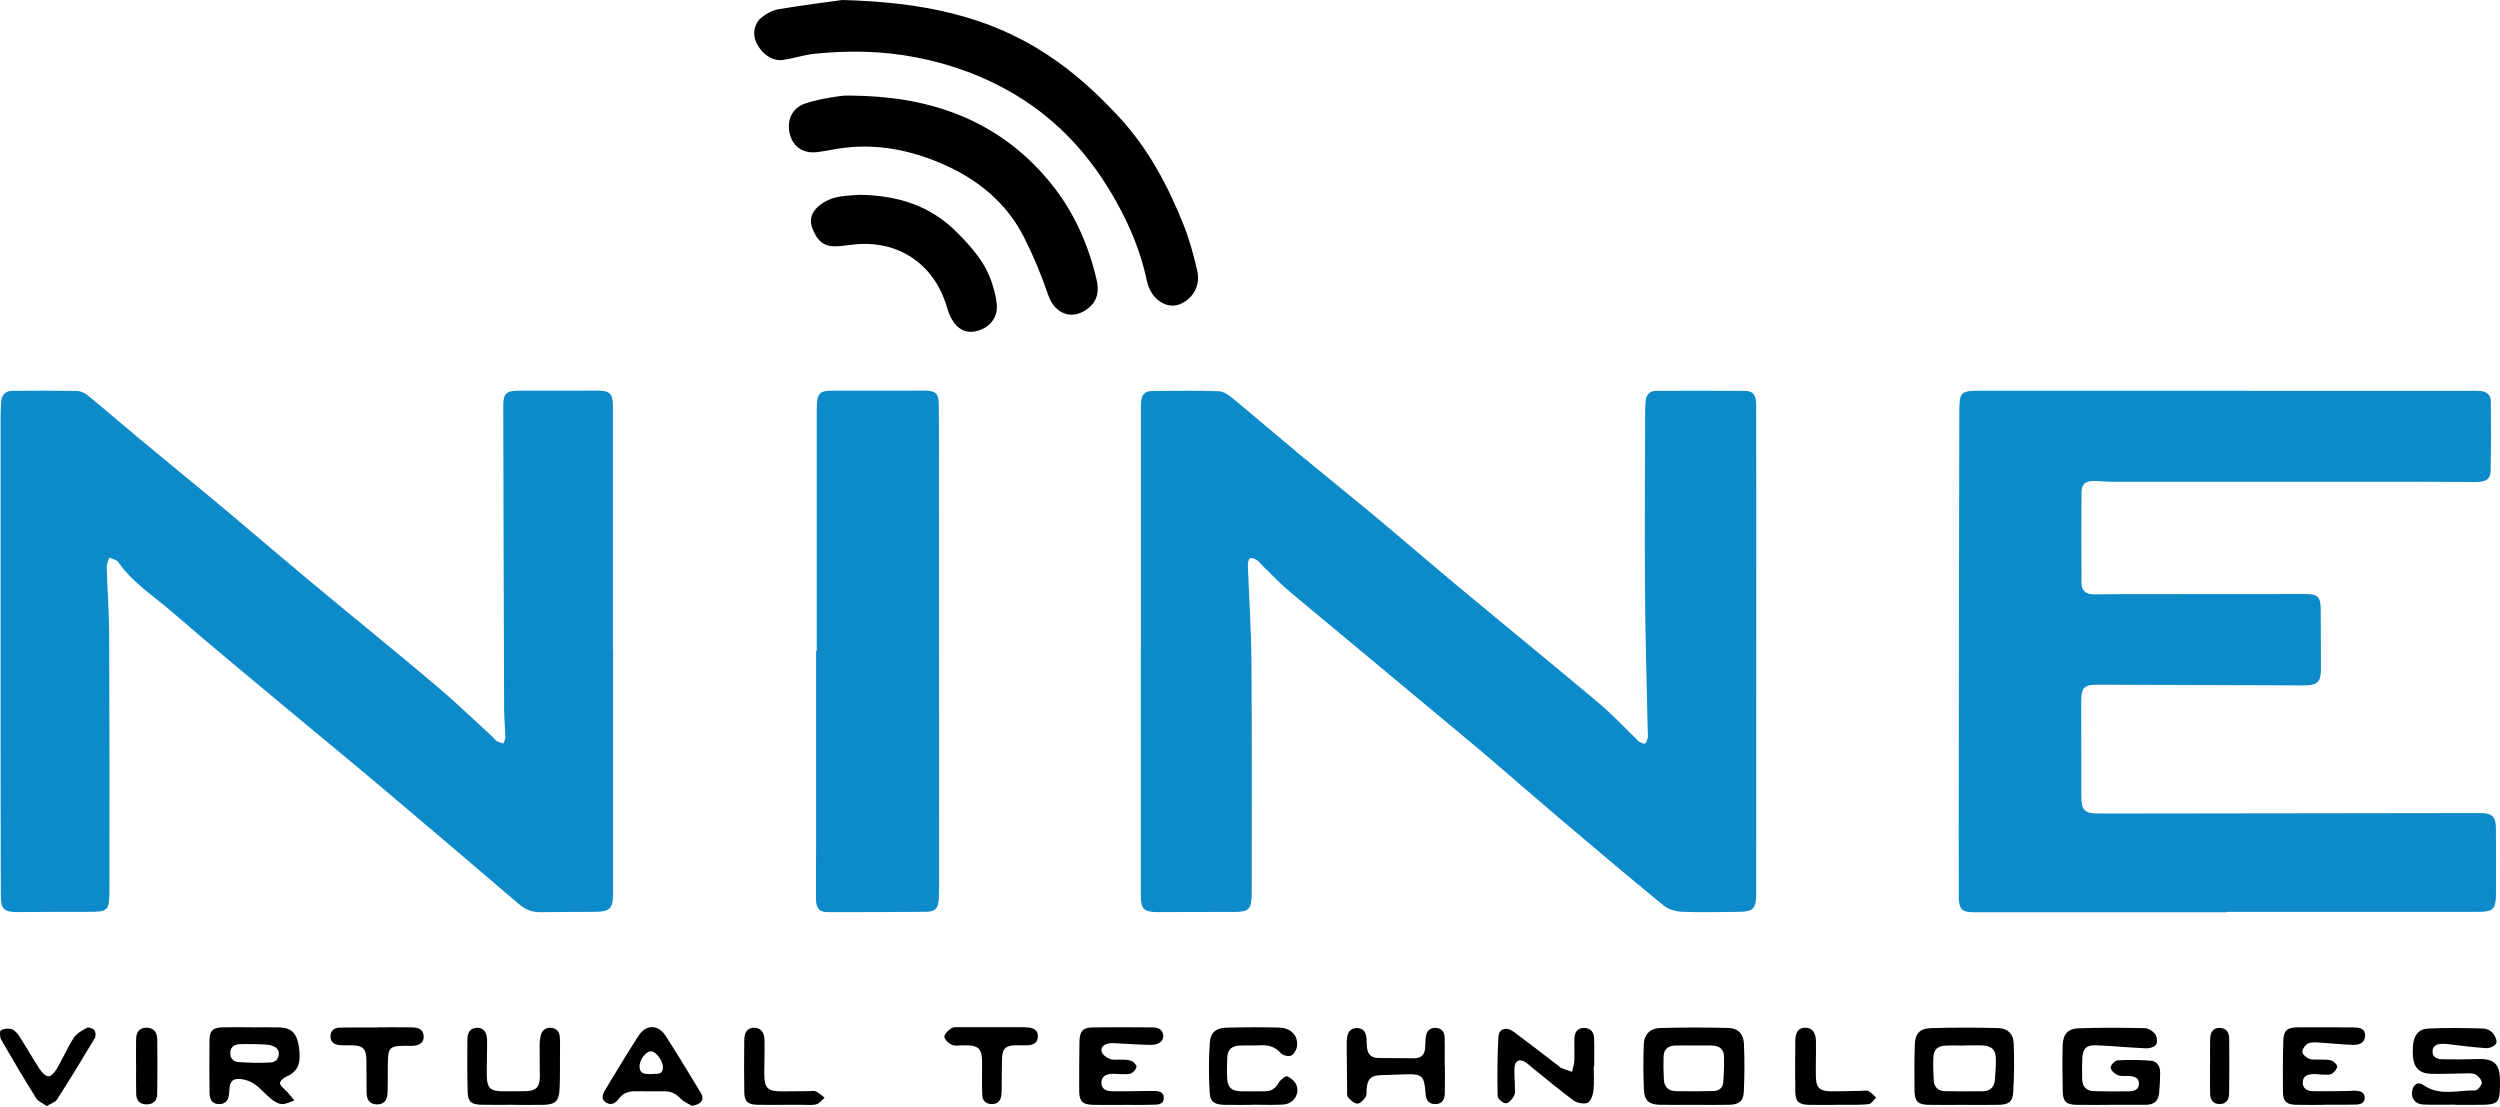
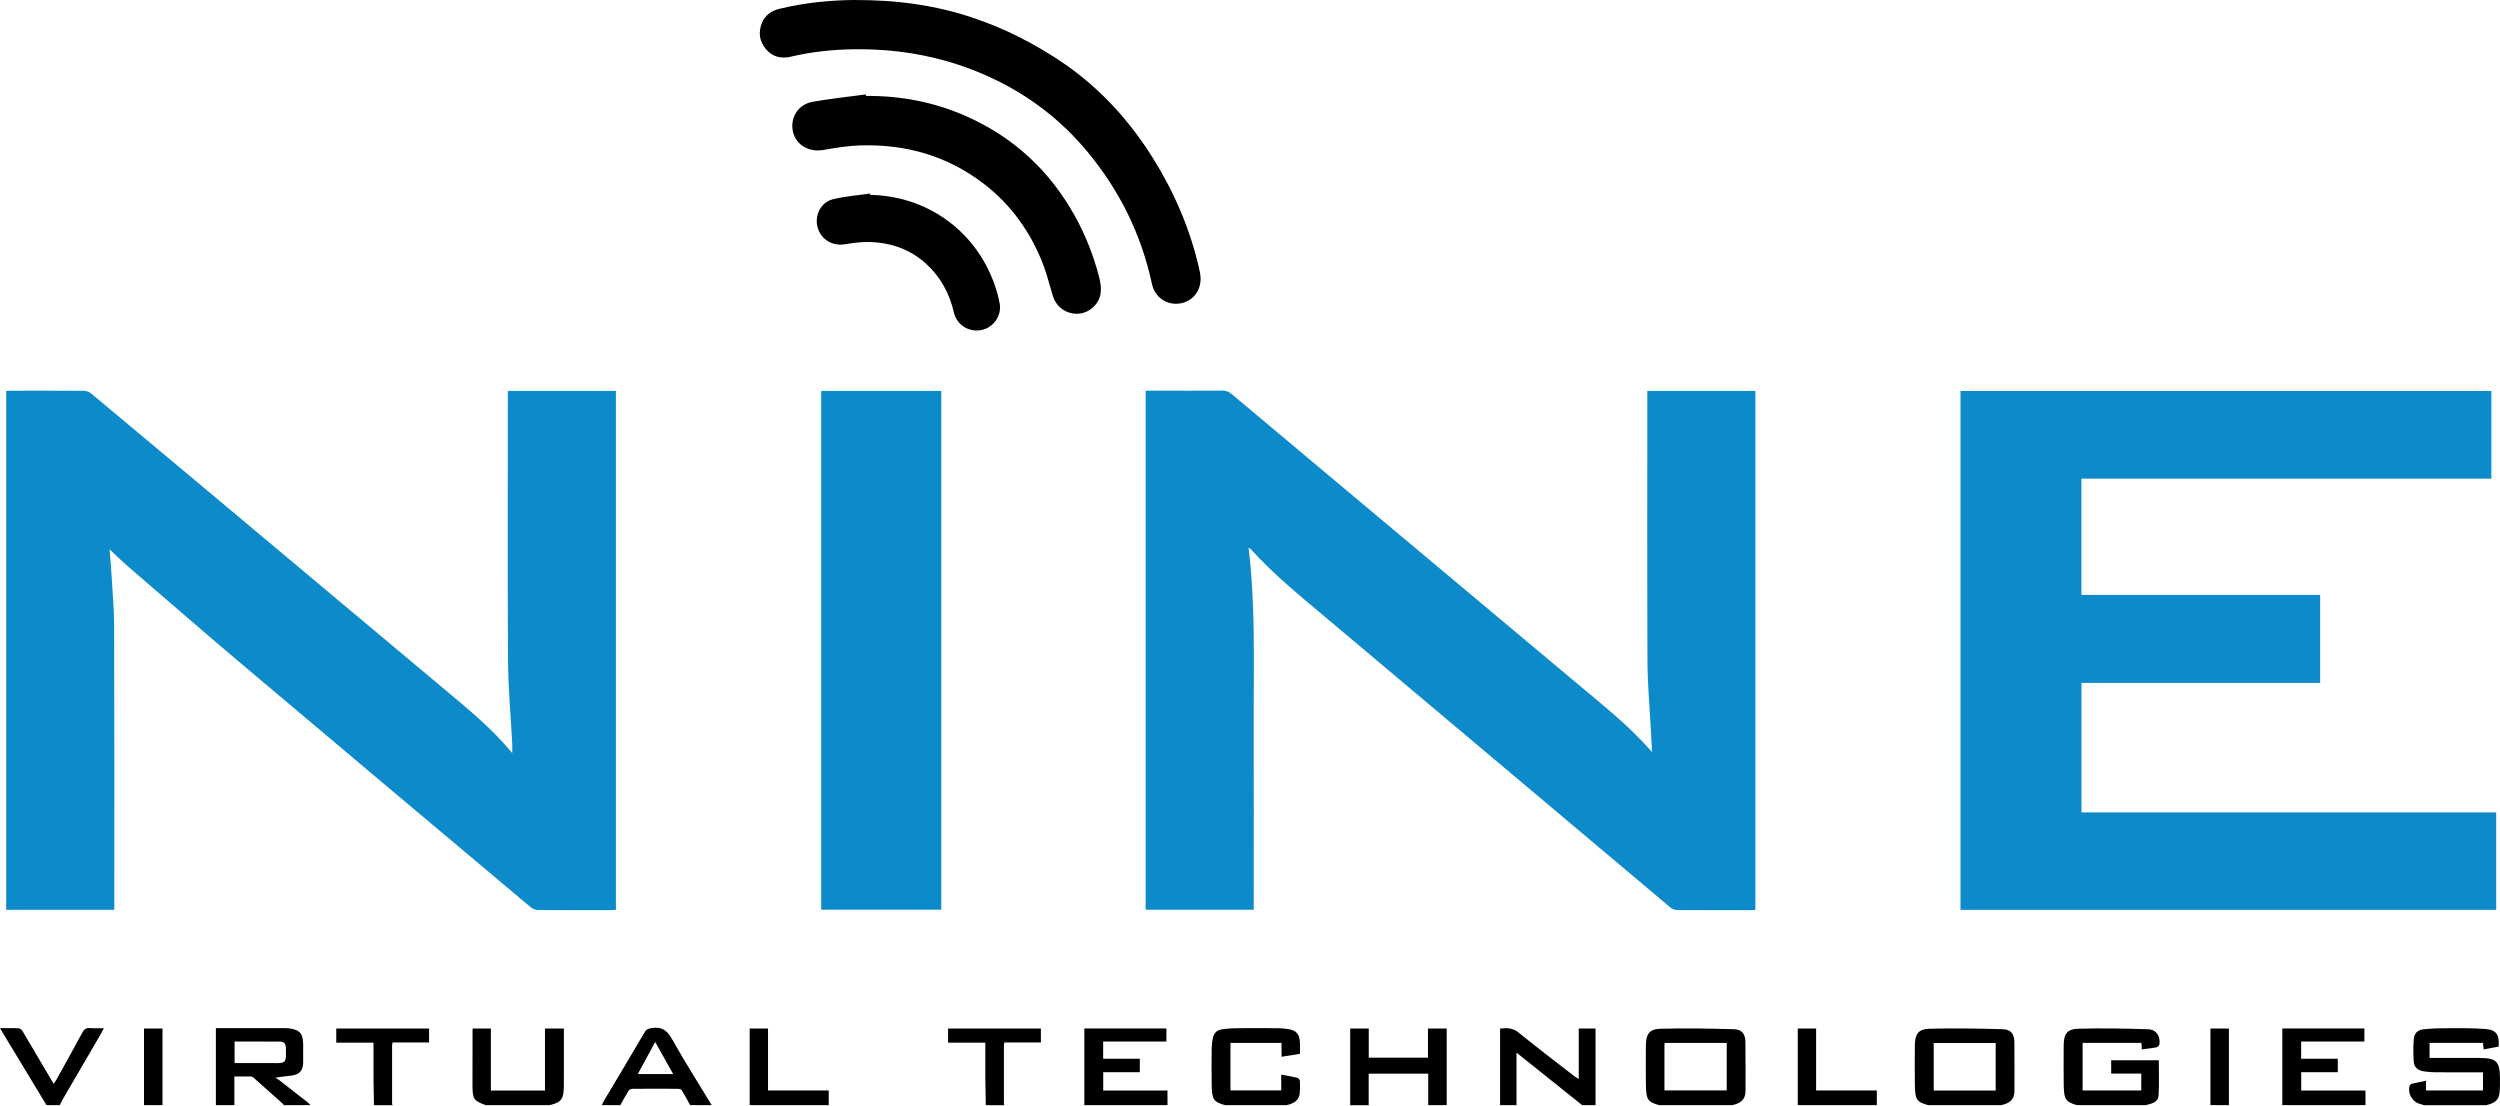
- <svg xmlns="http://www.w3.org/2000/svg" id="Layer_1" data-name="Layer 1" viewBox="0 0 1595.12 705.73">
+ <svg xmlns="http://www.w3.org/2000/svg" id="Layer_1" data-name="Layer 1" viewBox="0 0 1906.1 842.62">
  <defs>
    <style>
      .cls-1, .cls-2 {
        stroke-width: 0px;
      }

      .cls-2 {
        fill: #0d8ac9;
      }
    </style>
  </defs>
-   <path class="cls-2" d="m727.93,415.3c0-50.82,0-101.65,0-152.47,0-2.33,0-4.67.2-6.99.32-3.9,2.58-6.3,6.43-6.34,14.33-.16,28.66-.37,42.97.11,3.1.1,6.49,2.47,9.08,4.6,14.14,11.64,28,23.62,42.09,35.32,16.41,13.61,33.05,26.94,49.43,40.59,18.17,15.14,36.05,30.62,54.22,45.75,29.18,24.28,58.62,48.26,87.7,72.67,8.26,6.93,15.66,14.9,23.44,22.4.72.69,1.27,1.65,2.1,2.11,1.23.69,2.9,1.72,3.92,1.35.93-.34,1.42-2.3,1.81-3.64.27-.92.05-1.98.03-2.98-.61-30.31-1.54-60.62-1.76-90.93-.28-38.16.02-76.32.09-114.48,0-2.16.11-4.33.31-6.49.37-4.11,2.65-6.5,6.8-6.51,18.83-.07,37.66-.15,56.48.04,5.47.06,7.24,2.62,7.26,9.16.06,19.5.08,38.99.08,58.49,0,84.32-.03,168.64-.04,252.95,0,9.86-1.86,11.76-11.61,11.81-11.83.06-23.67.43-35.48-.05-4.06-.16-8.87-1.43-11.91-3.93-22.68-18.56-45.06-37.49-67.41-56.45-18.42-15.62-36.51-31.63-55.03-47.12-38.57-32.27-77.37-64.26-115.95-96.51-6.12-5.11-11.61-10.98-17.36-16.53-1.32-1.27-2.36-2.91-3.86-3.88-1.24-.81-3.38-1.65-4.34-1.11-.99.57-1.48,2.8-1.43,4.28.72,20.44,2.14,40.88,2.29,61.32.37,48.65.16,97.31.18,145.97,0,1-.02,2-.04,3-.18,9.41-1.87,11.06-11.2,11.06-16,0-31.99,0-47.99.1-9.63.05-11.53-1.59-11.54-11.2-.05-51.82-.02-103.65-.02-155.47h.03Z" />
-   <path class="cls-2" d="m391.19,415.21c0,51.49,0,102.99,0,154.48,0,10.06-1.96,12.06-11.92,12.12-11.5.07-23,.01-34.49.21-5.31.09-9.63-1.71-13.64-5.13-28.75-24.55-57.5-49.09-86.41-73.46-21.26-17.92-42.78-35.54-64.12-53.37-23.77-19.86-47.7-39.53-71.07-59.84-11.63-10.11-25.05-18.38-33.98-31.5-1.08-1.58-3.85-2.01-5.84-2.97-.58,2.06-1.7,4.14-1.64,6.18.42,14.31,1.53,28.62,1.59,42.93.24,54.16.22,108.32.16,162.48-.01,14.23-.57,14.5-14.73,14.46-14.5-.03-29,.05-43.49.15-9,.06-11.05-1.67-11.08-10.63-.12-38.49-.15-76.99-.16-115.49-.02-62.83-.01-125.65,0-188.48,0-3.66.09-7.33.35-10.99.3-4.27,2.68-6.95,7-6.99,13.83-.13,27.66-.16,41.48.11,2.3.04,4.96,1.26,6.78,2.75,11.07,9.08,21.89,18.48,32.91,27.63,14.98,12.46,30.06,24.79,45.08,37.19,4.75,3.92,9.47,7.89,14.18,11.86,16.67,14.07,33.24,28.27,50.01,42.22,26.37,21.93,53.03,43.52,79.26,65.62,12.47,10.51,24.22,21.86,36.29,32.85,1.11,1.01,1.94,2.38,3.17,3.16,1.27.81,2.87,1.12,4.33,1.65.43-1.36,1.25-2.72,1.22-4.07-.13-5.99-.74-11.98-.77-17.98-.24-64.49-.43-128.97-.55-193.46-.01-7.9,1.97-9.63,9.88-9.64,16.66-.01,33.33-.04,49.99-.02,8.18,0,10.11,1.81,10.11,9.97.04,51.99.02,103.99.02,155.98h.05Z" />
-   <path class="cls-2" d="m1420.78,582.06c-53.82,0-107.64,0-161.46,0-7.46,0-9.48-1.83-9.51-10.06-.09-28.49-.03-56.98,0-85.48.08-74.32.12-148.63.32-222.95.04-13.97.69-14.28,14.5-14.28,104.14.03,208.29.04,312.43.07,1.83,0,3.67,0,5.49.11,4.11.27,6.7,2.53,6.73,6.61.12,14.82.19,29.65-.13,44.47-.11,5.09-3,6.98-9.05,6.99-11.66.02-23.33-.15-34.99-.15-65.49,0-130.97.03-196.46,0-4.16,0-8.32-.43-12.48-.5-5.43-.09-8.02,1.93-8.07,7.27-.17,19.33-.09,38.65.02,57.98.03,4.63,2.8,7.02,7.34,7.08,6.16.07,12.33-.12,18.49-.13,38.99-.04,77.98-.04,116.97-.08,7.82,0,9.75,1.8,9.81,9.69.1,12.66.17,25.33.16,37.99,0,8.41-2.26,10.66-10.77,10.63-43.99-.11-87.98-.26-131.97-.45-7.97-.03-10.21,1.9-10.23,9.87-.03,20.33.02,40.66.07,60.99.02,9.49,1.96,11.37,11.48,11.36,40.65-.06,81.31-.11,121.96-.16,40.32-.05,80.64-.1,120.96-.17,7.6-.01,10.07,2.2,10.12,9.61.09,14.16.13,28.32.03,42.48-.06,9.27-1.89,10.95-11.32,10.95-53.49.01-106.98,0-160.46,0,0,.08,0,.15,0,.23Z" />
-   <path class="cls-2" d="m521.12,415.29c0-50.47,0-100.94,0-151.41,0-2,0-4,.09-6,.31-6.65,2.23-8.58,8.9-8.6,17.49-.06,34.98-.02,52.47-.03,2.83,0,5.67-.12,8.49-.02,5.84.22,7.8,2.12,7.9,7.93.15,9.16.16,18.32.16,27.48.04,90.28.06,180.56.08,270.84,0,6,.02,12-.21,17.99-.24,6.07-2.29,8.25-8.25,8.3-20.82.19-41.64.25-62.46.21-5.44,0-7.56-2.29-7.63-8.3-.13-11.66.07-23.32.07-34.97.01-41.14,0-82.28,0-123.43h.39Z" />
-   <path class="cls-1" d="m537.41,0c51.17,1.36,92.97,10.08,130.54,34.7,17.26,11.31,32.14,24.9,46.12,40.04,18.59,20.13,31.05,43.57,41.04,68.56,3.81,9.54,6.54,19.59,8.83,29.62,2.15,9.46-2.9,18.21-12.03,21.53-2.73.99-6.69.56-9.39-.71-6.28-2.93-9.52-8.66-10.93-15.31-3.76-17.77-10.73-34.33-19.53-50.08-15.52-27.8-36.04-50.9-63.63-67.53-19.94-12.02-41.1-19.8-64.02-24.24-21.6-4.18-43-4.48-64.61-2.29-6.75.69-13.33,2.94-20.07,3.95-6.86,1.02-13.77-3.77-17.22-11.22-2.45-5.28-1.47-11.88,3.46-15.92,3.09-2.53,7.15-4.61,11.04-5.26,15.72-2.62,31.54-4.6,40.4-5.84Zm-1.61,61.32c-7.54,1.09-15.19,2.36-22.35,4.84-8.45,2.92-11.84,11.36-9.32,20.05,2.31,7.99,8.83,11.97,17.77,10.79,2.81-.37,5.6-.83,8.38-1.38,24-4.76,47.06-1.15,69.33,8.24,23.25,9.8,42.28,24.81,53.84,47.66,5.97,11.8,11.06,24.16,15.34,36.68,4.32,12.63,16.05,16.63,26.17,7.98,5.74-4.91,6.23-11.2,4.69-17.81-5.14-22-14.06-42.37-28.14-60.12-30.8-38.81-72.37-55.28-120.73-57.07-5,0-10.07-.57-14.97.13Zm-2.15,64.54c-3.74.83-7.57,2.66-10.57,5.04-5.64,4.47-6.86,9.55-4.69,14.96,3.31,8.29,7.49,11.53,15.14,11.29,3.81-.12,7.61-.77,11.42-1.17,28-2.94,50.84,12.28,58.99,39.24.77,2.54,1.56,5.12,2.8,7.45,4.13,7.76,9.86,10.45,17.15,8.35,7.9-2.27,12.77-8.56,12.12-16.68-.35-4.42-1.56-8.83-2.88-13.1-4.11-13.3-12.92-23.3-22.57-33-16.82-16.92-37.34-23.55-62.06-23.95-3.95.37-9.52.39-14.84,1.57Z" />
-   <path class="cls-1" d="m1080.9,704.94c-7.32,0-14.64.13-21.95-.04-6.64-.15-9.71-2.65-10.03-9.24-.47-9.78-.46-19.62-.12-29.41.21-6.06,3.99-10.13,10.19-10.31,14.61-.44,29.25-.43,43.87-.05,6.02.16,9.6,3.81,9.86,9.97.45,10.28.39,20.61-.1,30.88-.28,5.9-3.15,8.03-9.27,8.17-7.48.17-14.97.04-22.45.04v-.02Zm-.46-37.86c-4,0-8-.13-11.99.04-4.31.18-6.87,2.6-7.01,6.93-.16,4.99-.11,10,.2,14.98.28,4.47,2.97,7.09,7.46,7.18,7.99.15,15.99.09,23.98-.06,3.57-.07,6.2-1.89,6.47-5.65.38-5.47.57-10.98.46-16.47-.09-4.35-2.84-6.68-7.08-6.89-4.15-.2-8.32-.04-12.49-.05Z" />
-   <path class="cls-1" d="m1346.24,704.96c-7.16,0-14.33.11-21.49-.03-6.37-.13-8.49-2.12-8.62-8.42-.21-9.82-.27-19.66-.06-29.48.14-6.82,3.13-10.63,9.9-10.9,14.13-.55,28.29-.4,42.44-.11,2.3.05,5.21,1.81,6.63,3.7,1.22,1.62,1.63,5.1.67,6.73-.91,1.55-4.11,2.53-6.25,2.44-10.76-.44-21.49-1.56-32.24-1.95-6.13-.22-8.34,2.27-8.63,8.49-.2,4.32-.16,8.66-.08,12.99.09,4.73,2.52,7.64,7.31,7.78,7.65.23,15.32.23,22.98.1,2.99-.05,5.89-1.18,5.95-4.76.07-3.93-3.01-4.75-6.2-4.99-2.49-.19-5.24.34-7.39-.58-1.95-.83-4.44-3.15-4.48-4.87-.04-1.56,2.82-4.46,4.54-4.56,6.95-.42,13.97-.27,20.92.22,4.04.28,6.1,3.38,6.12,7.32.03,4.48-.25,8.98-.64,13.46-.44,4.99-3.48,7.36-8.38,7.38-7.66.04-15.33.01-22.99.01v.04Z" />
-   <path class="cls-1" d="m1252.43,704.96c-7.32,0-14.64.11-21.96-.03-6.6-.13-8.78-2.09-8.91-8.69-.19-9.97-.13-19.96.19-29.93.21-6.6,3.16-10.08,9.84-10.29,14.45-.46,28.93-.43,43.38-.06,5.86.15,9.58,3.58,9.84,9.42.48,10.59.34,21.26-.31,31.84-.35,5.76-3.13,7.59-9.12,7.71-7.65.16-15.3.04-22.96.04Zm.93-37.93s0,.06,0,.09c-3.99,0-7.98-.16-11.96.04-5.28.27-7.59,2.45-7.83,7.74-.22,4.8-.03,9.64.24,14.44.25,4.3,2.79,6.77,7.08,6.86,8.14.17,16.28.21,24.42.06,4.46-.08,7.13-2.66,7.51-7.12.39-4.63.72-9.29.61-13.93-.14-5.37-2.66-7.81-8.1-8.13-3.97-.24-7.97-.05-11.96-.05Z" />
-   <path class="cls-1" d="m160.25,655.51c5.99,0,11.99-.14,17.97.04,6.83.21,10.15,2.69,11.86,9.24.87,3.32,1.15,6.9,1.06,10.34-.15,5.42-2.74,9.34-8,11.57-1.88.8-4.47,2.87-4.48,4.38-.02,1.69,2.53,3.4,3.97,5.09.1.12.32.14.42.26,1.6,1.89,3.19,3.79,4.78,5.69-2.66.86-5.35,2.47-7.95,2.35-2.38-.11-4.96-1.74-6.95-3.34-3.89-3.12-7.05-7.26-11.22-9.86-3.09-1.93-7.43-3.2-10.96-2.75-4.38.55-4.3,5.23-4.55,8.92-.28,4.18-1.97,7.18-6.64,7.03-4.5-.15-5.85-3.32-5.88-7.19-.08-11.32-.19-22.64,0-33.95.09-5.69,2.28-7.67,8.11-7.84,6.15-.18,12.31-.04,18.47-.04,0,.02,0,.04,0,.05Zm-6.89,10.71c-3.27.03-5.98,1.29-6.4,4.96-.4,3.54,1.62,6.17,4.89,6.42,7.08.55,14.25.79,21.3.23,1.86-.15,4.77-1.55,4.77-5.63,0-3.42-3.04-4.66-5.23-5.28-3.23-.9-16.35-.74-19.33-.71Z" />
-   <path class="cls-1" d="m1566.69,704.82c-6.83,0-13.67.22-20.49-.07-5.36-.23-8.13-4.2-7.01-9.24.85-3.86,3.84-5.46,7.02-3.22,10.38,7.3,21.92,3.24,32.98,3.48,1.51.03,4.28-3.15,4.3-4.88.03-1.82-2.18-4.4-4.06-5.33-2.06-1.02-4.86-.67-7.34-.66-7.16.03-14.33.48-21.47.21-6.99-.26-10.52-4.08-11.05-11.08-.17-2.32-.15-4.67.04-6.99.55-6.43,3.43-10.44,9.71-10.77,11.61-.6,23.28-.31,34.91-.05,2.14.05,4.82,1.22,6.21,2.79,1.51,1.71,3.01,5.05,2.28,6.68-.76,1.71-4.24,3.22-6.42,3.09-8.39-.51-16.73-1.72-25.1-2.66-.66-.07-1.33-.16-1.99-.15-3.34.05-6.83.5-7.12,4.58-.29,4.15,3.12,5.26,6.45,5.32,7.49.14,14.99.12,22.48-.15,10.16-.36,14.03,3.17,14.08,13.36.08,15.54-.25,15.87-15.93,15.87-4.17,0-8.33,0-12.5,0,0-.04,0-.08,0-.12Z" />
-   <path class="cls-1" d="m1016.86,680.52c0,5.16.43,10.37-.17,15.47-.33,2.79-1.81,6.87-3.83,7.67-2.47.98-6.75.05-9.06-1.66-9.49-7.02-18.52-14.65-27.72-22.05-.78-.63-1.48-1.35-2.3-1.92-4.09-2.87-7.19-1.56-7.48,3.41-.23,3.81.24,7.65.26,11.47.01,2.16.39,4.66-.55,6.38-1.1,2.02-3.44,4.63-5.25,4.63-1.81,0-5.16-2.86-5.2-4.52-.25-12.62-.23-25.28.51-37.89.31-5.27,5.1-6.62,9.75-3.18,9.49,7.02,18.81,14.28,28.19,21.44.66.5,1.19,1.28,1.92,1.57,2.32.94,4.72,1.71,7.08,2.55.51-2.32,1.36-4.63,1.47-6.98.22-4.82-.09-9.66.09-14.48.14-3.72,1.85-6.5,6.03-6.55,4.36-.05,6.37,2.69,6.51,6.66.21,5.99.05,11.98.05,17.98-.11,0-.22,0-.32,0Z" />
-   <path class="cls-1" d="m716.12,704.98c-6.16,0-12.32.11-18.48-.03-6.99-.16-9.03-2.18-9.06-8.98-.04-10.49,0-20.98.16-31.46.1-6.56,2.24-8.9,8.67-8.98,12.48-.17,24.97-.1,37.45,0,3.46.03,6.89.69,7.34,5.09.35,3.43-2.71,6.08-7.62,6.06-6.65-.03-13.29-.57-19.94-.88-2.15-.1-4.34-.38-6.46-.16-3.09.32-5.99,2.02-5.31,5.27.4,1.92,3.12,3.97,5.24,4.75,2.38.86,5.26.29,7.91.45,1.98.12,4.15,0,5.87.79,1.43.65,3.36,2.56,3.24,3.71-.17,1.56-1.82,3.55-3.34,4.21-1.85.81-4.22.5-6.36.53-1.83.03-3.66-.28-5.48-.22-3.59.13-6.99,1.17-7.2,5.33-.23,4.62,3.39,5.8,7.12,5.84,8.15.08,16.31-.21,24.46-.2,3.43,0,8.05-.45,8.2,4.26.16,4.91-4.59,4.42-7.94,4.53-6.15.2-12.32.06-18.48.06v.04Z" />
-   <path class="cls-1" d="m799.07,704.96c-6,0-12,.11-17.99-.03-6.05-.15-8.93-1.86-9.25-7.59-.6-10.75-.67-21.59.1-32.32.46-6.38,4.21-9.17,10.43-9.32,11.32-.28,22.65-.36,33.97-.04,7.58.21,12.28,5.5,11.17,12.26-.35,2.13-2.07,4.97-3.86,5.66-1.76.68-5.21-.26-6.51-1.73-3.61-4.1-7.87-5.16-12.97-4.9-4.49.23-9,0-13.49.18-4.73.18-7.43,2.77-7.62,7.53-.18,4.49-.29,9-.05,13.48.31,5.69,2.83,8,8.62,8.16,5.16.14,10.32-.01,15.49,0,4.07,0,6.71-1.79,8.76-5.44,1.09-1.94,4.53-4.6,5.57-4.11,2.49,1.17,5.27,3.72,5.99,6.26,1.69,5.95-2.63,11.44-8.88,11.77-6.48.34-12.99.08-19.48.08,0,.03,0,.07,0,.1Z" />
-   <path class="cls-1" d="m921.9,680.18c0,5.83.11,11.66-.04,17.48-.1,3.95-1.78,6.89-6.25,6.81-4.47-.08-5.8-3.08-6.06-7.03-.73-11.13-2.29-12.45-13.41-11.94-4.99.23-9.98.28-14.97.48-6.47.26-8.62,2.32-9.2,8.69-.16,1.82.21,4.03-.69,5.36-1.24,1.83-3.5,4.2-5.24,4.13-2.06-.08-4.36-2.23-5.9-4.04-.89-1.04-.6-3.19-.62-4.84-.13-9.65-.21-19.31-.26-28.97,0-1.66.05-3.35.35-4.97.63-3.35,2.65-5.39,6.16-5.39,3.57,0,5.5,2.14,5.97,5.52.32,2.3.24,4.65.47,6.97.44,4.32,2.87,6.58,7.25,6.62,7.64.07,15.28.14,22.92.18,4.22.02,6.49-2.19,6.9-6.3.25-2.48.12-5,.47-7.46.51-3.58,2.54-5.82,6.37-5.64,3.61.17,5.49,2.51,5.6,5.86.21,6.15.06,12.31.06,18.47.03,0,.06,0,.09,0Z" />
-   <path class="cls-1" d="m1483.44,704.95c-6.16,0-12.32.13-18.48-.04-6.12-.16-8.27-2.17-8.33-8.14-.11-10.82-.09-21.64.21-32.46.19-6.87,2.43-8.78,9.33-8.81,11.65-.05,23.31-.05,34.96.04,3.74.03,8.02.23,7.91,5.36-.1,4.67-3.95,5.92-7.87,5.78-6.65-.25-13.28-.98-19.92-1.36-2.8-.16-5.88-.6-8.34.36-1.82.71-3.82,3.43-3.91,5.34-.07,1.5,2.41,3.8,4.23,4.51,2.2.86,4.91.4,7.4.54,2.32.13,4.8-.15,6.9.61,1.58.57,3.81,2.6,3.71,3.82-.13,1.68-1.9,3.68-3.5,4.65-1.39.83-3.54.52-5.35.51-2.16-.01-4.32-.43-6.47-.35-3.4.13-6.55,1.15-6.66,5.22-.11,3.99,2.83,5.59,6.27,5.67,7.48.16,14.98-.01,22.46-.08,1.5-.01,2.99-.27,4.49-.22,2.97.1,6.06.64,6.28,4.27.23,3.82-2.96,4.55-5.86,4.63-6.49.18-12.98.06-19.48.06,0,.04,0,.08,0,.11Z" />
-   <path class="cls-1" d="m327.27,704.92c-6.83,0-13.66.12-20.48-.04-6.05-.14-8.26-2.09-8.41-8.13-.29-11.15-.24-22.31-.17-33.47.03-3.99,1.39-7.35,6.19-7.5,3.96-.12,6.32,2.64,6.38,7.87.08,7.49-.25,14.99-.19,22.48.07,8.03,2.25,10.13,10.11,10.16,4.99.02,9.99.02,14.99-.1,6.27-.15,8.71-2.63,8.74-8.96.03-6.83-.16-13.65-.14-20.48,0-1.98.22-4.01.69-5.94.8-3.3,2.97-5.21,6.48-5.02,3.56.19,5.48,2.42,5.72,5.8.26,3.65.13,7.32.11,10.98-.04,7.33.08,14.66-.23,21.98-.35,8.11-2.74,10.29-10.78,10.4-6.33.09-12.66.02-18.99.02v-.05Z" />
-   <path class="cls-1" d="m441.43,705.57c-2.43-1.51-5.33-2.6-7.19-4.63-2.96-3.23-6.29-4.68-10.54-4.64-6.15.06-12.31.02-18.46-.04-4.25-.04-7.78,1.21-10.4,4.79-2.04,2.79-4.91,4.52-8.17,2.42-3.61-2.33-2.03-5.6-.36-8.36,6.89-11.38,13.74-22.79,20.92-33.99,4.95-7.71,12.7-7.7,17.65.05,7.62,11.9,14.94,23.99,22.25,36.1,2.62,4.35.32,7.49-5.69,8.3Zm-25.92-20.24c2.85-.54,7.35,1.16,7.48-4.41.1-4.02-4.51-10.02-7.48-10.15-3.31-.16-7.62,5.45-7.46,9.86.18,4.85,3.79,4.63,7.46,4.71Z" />
-   <path class="cls-1" d="m240.68,655.48c7.32,0,14.65-.07,21.97.03,3.91.05,7.52.94,7.7,5.86.14,3.89-2.92,6.03-8.12,5.94-14.53-.23-14.78.02-14.81,14.57-.01,5.16.08,10.32-.14,15.48-.21,5.05-2.63,7.44-6.93,7.29-4.67-.17-6.36-3.13-6.43-7.28-.12-6.99-.02-13.98-.13-20.97-.11-7.35-2.23-9.36-9.69-9.45-2.49-.03-5.01.1-7.48-.13-3.33-.32-5.81-1.91-5.76-5.63.05-3.69,2.54-5.45,5.86-5.53,7.98-.19,15.97-.06,23.96-.06,0-.04,0-.08,0-.13Z" />
-   <path class="cls-1" d="m29.84,705.73c-2.53-1.82-5.46-2.92-6.77-5.02-7.68-12.27-15.07-24.72-22.28-37.27-.94-1.64-1.09-5.49-.18-6.07,1.79-1.14,4.81-1.39,6.89-.69,1.96.66,3.73,2.76,4.94,4.65,4.4,6.85,8.38,13.98,12.85,20.78,1.34,2.03,3.79,4.71,5.65,4.64,1.89-.07,4.17-2.86,5.4-4.97,3.76-6.46,6.72-13.41,10.78-19.67,1.82-2.8,5.33-4.71,8.43-6.35,1.07-.57,3.84.45,4.71,1.59.86,1.12.99,3.75.24,5-7.84,13.14-15.81,26.21-24.05,39.1-1.16,1.82-3.94,2.61-6.61,4.28Z" />
-   <path class="cls-1" d="m632.46,655.4c5.99,0,11.99-.01,17.98,0,1.83,0,3.67.01,5.49.19,3.45.33,6.37,1.57,6.29,5.63-.08,4.23-3.06,5.6-6.76,5.76-2.49.1-4.99-.1-7.49-.05-6.28.14-8.43,2.17-8.63,8.41-.19,6.16-.13,12.32-.21,18.48-.02,1.66-.04,3.34-.23,4.98-.4,3.42-2.24,5.57-5.81,5.66-3.76.09-6.17-1.94-6.34-5.63-.28-6.48-.21-12.98-.13-19.47.12-10.6-1.92-12.66-12.43-12.4-2.32.06-4.96.57-6.89-.34-2.05-.97-4.72-3.36-4.73-5.15,0-1.86,2.57-4.13,4.53-5.46,1.33-.9,3.54-.56,5.37-.6,3.33-.07,6.66-.01,9.99-.01,3.33,0,6.66,0,9.99,0v-.02Z" />
-   <path class="cls-1" d="m1171.49,704.97c-5.82,0-11.64.12-17.45-.03-6.38-.16-8.48-2.16-8.56-8.42-.14-10.8-.14-21.61,0-32.42.07-5.76,2.24-8.37,6.37-8.36,4.3.02,6.72,2.89,6.81,8.64.11,7.48-.18,14.96-.06,22.44.12,7.25,2.43,9.45,9.76,9.49,6.32.03,12.63-.2,18.95-.29,1.66-.02,3.58-.5,4.91.16,1.85.92,3.25,2.73,4.84,4.16-1.54,1.44-2.96,3.92-4.65,4.13-5.08.63-10.27.38-15.42.46-1.83.03-3.66,0-5.49,0v.03Z" />
-   <path class="cls-1" d="m500.99,704.94c-6,0-12,.13-17.99-.04-5.87-.17-8-2.12-8.1-7.83-.19-11.16-.19-22.32-.02-33.48.08-5.4,2.37-7.88,6.4-7.83,4,.05,6.43,2.7,6.52,7.83.13,7.16-.16,14.32-.15,21.48.01,9.36,2.08,11.34,11.59,11.27,5.66-.04,11.33-.12,16.99-.15,1.5,0,3.22-.39,4.44.21,2.01.99,3.68,2.65,5.5,4.02-1.74,1.44-3.27,3.58-5.26,4.16-2.63.76-5.61.33-8.44.35-3.83.03-7.66,0-11.49,0Z" />
-   <path class="cls-1" d="m86.82,679.93c0-5.66-.09-11.31.03-16.97.08-4.16,1.82-7.11,6.47-7.24,4.22-.12,6.93,2.37,7.01,7.32.19,11.64.12,23.29-.03,34.93-.06,4.36-2.54,6.77-7,6.68-4.33-.08-6.31-2.73-6.41-6.75-.15-5.98-.04-11.98-.04-17.96,0,0-.02,0-.03,0Z" />
-   <path class="cls-1" d="m1410.15,679.8c0-5.65-.11-11.3.04-16.94.1-3.84,1.53-7.05,6.03-7.03,4.42.02,6.09,3.15,6.12,7,.11,11.63.08,23.25-.06,34.88-.05,3.97-1.88,6.84-6.3,6.73-4.18-.11-5.73-3-5.82-6.7-.13-5.98-.04-11.96-.04-17.94,0,0,.01,0,.02,0Z" />
+   <path class="cls-1" d="m1583.61,842.62c-8.67-2.49-9.96-4.31-10.14-15.17-.17-10.04-.07-20.08-.03-30.12.04-9.01,2.47-12.75,11.32-13,17.69-.49,35.42-.13,53.12.42,6.21.19,9.51,5.35,8.53,11.6-.14.88-1.52,2.05-2.48,2.24-3.53.68-7.13,1-10.9,1.48-.11-1.68-.22-3.21-.34-4.96h-44.82v36.32h44.72v-12.88h-22.94v-10.18h36.29c0,9.01.41,17.94-.15,26.82-.34,5.38-5.47,6.26-9.75,7.42h-52.44Zm-57.92,0c5.77-1.24,10.22-3.74,10.21-10.58-.01-12.51.11-25.01-.06-37.52-.08-6.21-2.7-9.64-8.81-9.81-18.6-.52-37.22-.87-55.81-.36-8.75.24-11.21,4.06-11.27,13.07-.06,10.03-.14,20.06.02,30.09.18,11.18,1.6,12.68,10.14,15.1h55.57Zm-4.11-11.14h-47.23v-36.26h47.23v36.26Zm-200.95,11.14c5.77-1.24,10.22-3.74,10.21-10.58-.01-12.51.11-25.01-.06-37.52-.08-6.21-2.7-9.64-8.81-9.81-18.6-.52-37.22-.87-55.81-.36-8.75.24-11.21,4.06-11.27,13.07-.06,10.03-.14,20.06.02,30.09.18,11.18,1.6,12.68,10.14,15.1h55.57Zm-51.59-44.86c0-.77.08-1.54.13-2.59h47.35v36.21h-47.48c0-11.45,0-22.53,0-33.61Zm626.85,44.86c9.65-2.58,9.98-6.34,10.18-15.17.04-1.82,0-3.65,0-5.47,0-12.54-2.79-15.33-15.45-15.36-11.34-.02-22.68,0-34.02,0h-4.2v-11.49h40.72c.18,1.75.34,3.26.52,4.99,3.98-.75,7.74-1.46,11.4-2.15.73-8.94-1.62-12.74-9.93-13.41-10.36-.83-20.82-.59-31.23-.59-5.32,0-10.68.21-15.96.79-4.59.51-7.18,2.93-7.57,7.57-.48,5.65-.36,11.39-.04,17.06.25,4.32,3.21,6.7,7.35,7.37,2.81.46,5.69.76,8.53.78,10.43.09,20.86.04,31.28.04,1.9,0,3.8,0,5.66,0v13.85h-43.46v-7.39c-3.72.76-7.16,1.39-10.56,2.2-.72.17-1.67.85-1.87,1.5-1.89,6.14,2.33,12.92,8.68,14.18.75.15,1.46.47,2.2.71h47.74Zm-1717.2,0v-21.9c4.34,0,8.46-.04,12.58.04.69.01,1.51.42,2.04.89,7.61,6.73,15.18,13.49,22.74,20.27.16.14.14.46.21.7h20.35c-.69-.74-1.29-1.58-2.07-2.19-7.37-5.79-14.76-11.56-22.18-17.3-.76-.59-1.73-.9-2.6-1.34,4.94-1.1,8.98-1.15,12.93-1.79,6.04-.97,8.4-4,8.46-10.19.05-4.43.02-8.86,0-13.29-.01-8.53-2.57-11.45-11-12.49-1.29-.16-2.6-.12-3.9-.12-15.77,0-31.53,0-47.3,0h-4.36v58.7h14.09Zm35.09-48.44c2.51.02,4.05,1.49,4.14,4.22.45,12.85.3,12.23-10.78,12.14-9.36-.07-18.71-.01-28.29-.01v-16.4c11.78,0,23.35-.06,34.92.04Zm942.47,48.44v-40.07c17.32,13.86,33.71,26.96,50.09,40.07h10.17v-58.45h-12.81v38.49c-1.38-.85-2.27-1.29-3.04-1.89-14.28-11.1-28.72-22.01-42.73-33.45-4.51-3.69-8.98-3.67-14.21-3.1v58.4h12.52Zm-112.71,0v-24h45.4v24h14.09v-58.41h-14.3v22.21h-45.14v-22.24h-14.14v58.45h14.09Zm-62.61,0c5.19-1.23,9.66-3.31,10.1-9.51.21-2.99.24-6,.05-8.99-.06-.85-1.06-2.16-1.85-2.35-3.95-.95-7.97-1.6-12.35-2.43v12h-38.72v-36.19h38.93v10.56c4.84-.76,9.4-1.47,14.01-2.18,0-3.48.2-6.49-.04-9.46-.49-5.94-3.01-8.56-8.96-9.47-2.56-.39-5.17-.64-7.76-.66-10.43-.07-20.86-.09-31.29,0-3.63.03-7.29.26-10.88.77-4.61.66-6.79,2.93-7.63,7.59-.42,2.29-.68,4.64-.7,6.97-.08,9.39-.19,18.78,0,28.16.24,11.27,1.62,12.67,10.13,15.18h46.96Zm-90.79,0v-11.17h-48.99v-13.95h27.88v-10.26h-27.93v-13.16h48.21v-9.93h-62.57v58.46h63.4Zm913.39,0v-11.17h-48.99v-13.95h27.88v-10.26h-27.93v-13.16h48.21v-9.93h-62.57v58.46h63.4Zm-1384.56,0c9.91-2.17,10.89-5.48,10.94-15.71.06-12.91.02-25.82.02-38.74,0-1.37,0-2.74,0-3.96h-14.42v47.23h-41.24v-47.22h-13.82c-.09.56-.17.82-.17,1.07-.01,14.09-.03,28.17-.03,42.26,0,10.44.94,11.82,10.2,15.07h48.53Zm54,0c2.08-3.71,4.04-7.5,6.31-11.08.52-.83,2.11-1.37,3.22-1.38,11.42-.1,22.84-.09,34.26-.02,1.04,0,2.58.34,3.02,1.06,2.29,3.71,4.31,7.6,6.42,11.42h16.44c-10.17-16.78-20.7-33.36-30.32-50.45-3.68-6.54-7.73-9.55-15.17-8.37-2.46.39-4.14.65-5.55,3.07-10.31,17.6-20.82,35.09-31.25,52.63-.58.98-.98,2.08-1.46,3.12h14.09Zm26.57-48.18c4.72,8.43,9.1,16.25,13.72,24.49h-27c4.5-8.3,8.73-16.09,13.28-24.49Zm-453.91,48.18c.54-1.16.99-2.38,1.63-3.48,9.87-16.96,19.77-33.91,29.65-50.87.76-1.3,1.42-2.65,2.32-4.35-3.89,0-7.28.2-10.63-.06-2.83-.22-4.36.71-5.74,3.28-6.44,12.03-13.13,23.92-19.75,35.86-.58,1.05-1.28,2.05-2.11,3.36-1.01-1.62-1.77-2.81-2.49-4.03-6.99-11.88-13.94-23.77-20.98-35.62-.66-1.11-1.86-2.6-2.88-2.66-4.7-.28-9.42-.13-14.67-.13,12.09,20.01,23.78,39.35,35.47,58.69h10.17Zm720.06,0c-.1-.64-.27-1.28-.27-1.92-.02-14.47-.02-28.94,0-43.4,0-.73.2-1.46.35-2.5h27.84v-10.58h-70.76v10.76h28.4c0,9.68-.04,18.91.01,28.15.04,6.5.22,13,.34,19.5h14.09Zm-466.48,0c-.1-.64-.27-1.28-.27-1.92-.02-14.47-.02-28.94,0-43.4,0-.73.2-1.46.35-2.5h27.84v-10.58h-70.76v10.76h28.4c0,9.68-.04,18.91.01,28.15.04,6.5.22,13,.34,19.5h14.09Zm332.64,0v-11.19h-46.28v-47.26h-13.99v58.45h60.27Zm799.11,0v-11.19h-46.28v-47.26h-13.99v58.45h60.27Zm268.46,0v-58.42h-14.09v58.42h14.09Zm-1575.53,0v-58.42h-14.09v58.42h14.09Z" />
+   <path class="cls-2" d="m387.19,298.05h82.4v395.67c-1.16.07-2.29.18-3.42.19-18.65.01-37.31.07-55.96-.08-1.85-.01-4.07-.86-5.49-2.06-73.48-61.72-146.97-123.44-220.29-185.35-28.79-24.31-57.24-49.02-85.77-73.62-5.3-4.57-10.3-9.49-15.12-13.96.43,5.58,1.03,11.97,1.41,18.37.79,13.53,2.05,27.06,2.09,40.6.21,70.83.1,141.66.1,212.48,0,1.03,0,2.06,0,3.36H4.72v-395.6c1.35-.06,2.49-.16,3.64-.16,18.52,0,37.04-.06,55.57.08,1.86.01,4.1.81,5.52,2,39.55,32.98,79.03,66.06,118.51,99.13,50.57,42.37,101.12,84.77,151.72,127.1,17.71,14.81,35.58,29.44,50.88,48.02,0-2.97.1-5.2-.02-7.43-1.1-21.08-3.07-42.16-3.2-63.25-.42-66.78-.15-133.57-.15-200.35v-5.14Zm566.02,120.18c18.22,20.24,39.41,37.23,60.15,54.7,86.76,73.07,173.55,146.11,260.39,219.1,1.25,1.05,3.19,1.8,4.82,1.81,19.17.12,38.35.08,57.52.07.74,0,1.49-.1,2.29-.16v-395.71h-82.41v4.74c0,67.18-.17,134.35.12,201.53.07,16.92,1.61,33.84,2.49,50.76.32,6.12.68,12.24,1.02,18.36-16.67-19.27-36.23-34.75-55.31-50.74-49.16-41.21-98.35-82.38-147.53-123.58-39.28-32.9-78.57-65.8-117.81-98.76-2.12-1.78-4.21-2.56-7.01-2.54-15.26.13-30.52.06-45.78.06h-12.67v395.77h82.42v-4.91c0-47.09.09-94.18-.03-141.26-.11-43.13,1.39-86.32-3.91-129.65.79.24,1.11.24,1.25.4Zm633.79,201.2v-98.71h181.97v-67.14h-182.01v-88.6h312.56v-66.89h-404.76v395.63h408.44v-74.3h-316.2Zm-960.88,74.16h91.56v-395.54h-91.56v395.54Z" />
+   <path class="cls-1" d="m650.7,0c33.5-.1,62.81,4.01,91.16,13.58,11.91,4.02,23.68,8.82,34.87,14.51,12.36,6.29,24.47,13.31,35.82,21.27,27.09,18.99,48.95,43.12,66.47,71.15,16.28,26.04,28.25,53.92,35.17,83.89.55,2.4,1.05,4.85,1.16,7.3.47,10.26-6.3,18.45-16.15,19.74-9.79,1.28-18.75-4.9-20.87-14.79-8.07-37.81-24.73-71.43-49.35-101.1-19.83-23.9-43.93-42.4-72.02-55.69-33.68-15.94-69.28-22.84-106.39-22.29-16.04.24-31.93,1.94-47.6,5.64-7.31,1.73-14.04.23-19.07-5.85-4.91-5.94-5.86-12.66-3.01-19.78,2.42-6.04,7.26-9.37,13.38-10.87C613.98,1.86,634.06.18,650.7,0Zm9.39,72c-13.51,1.82-27.1,3.22-40.52,5.61-11.09,1.98-17.32,12.15-15.01,22.73,2.22,10.17,12.22,15.9,23.17,14,9.34-1.63,18.79-3.2,28.23-3.48,34.51-1.04,66.1,7.85,93.84,29.04,21.28,16.25,36.12,37.27,45.67,62.06,3.02,7.85,4.85,16.15,7.45,24.18,4.22,13.06,20.39,17.37,30.39,8.23,7.06-6.46,6.9-14.44,4.79-22.75-4.19-16.48-10.36-32.18-18.63-47.05-19.19-34.53-46.78-60.04-82.87-76-24.23-10.72-49.82-15.64-76.36-15.43-.05-.38-.1-.76-.15-1.13Zm3.28,75.56c-9.49,1.39-19.16,2.09-28.43,4.38-9.15,2.27-14.05,12.49-11.57,21.41,2.58,9.25,11.24,14.45,20.77,12.9,5.76-.94,11.63-1.8,17.44-1.74,16.67.17,31.79,5.08,44.36,16.44,11.17,10.1,17.97,22.73,21.37,37.36,2.23,9.6,11.63,15.31,21.21,13.28,9.03-1.92,15.37-10.98,13.66-20.27-.98-5.34-2.53-10.64-4.39-15.74-14.71-40.19-51.44-66.22-94.27-66.98-.05-.35-.1-.69-.15-1.04Z" />
</svg>
